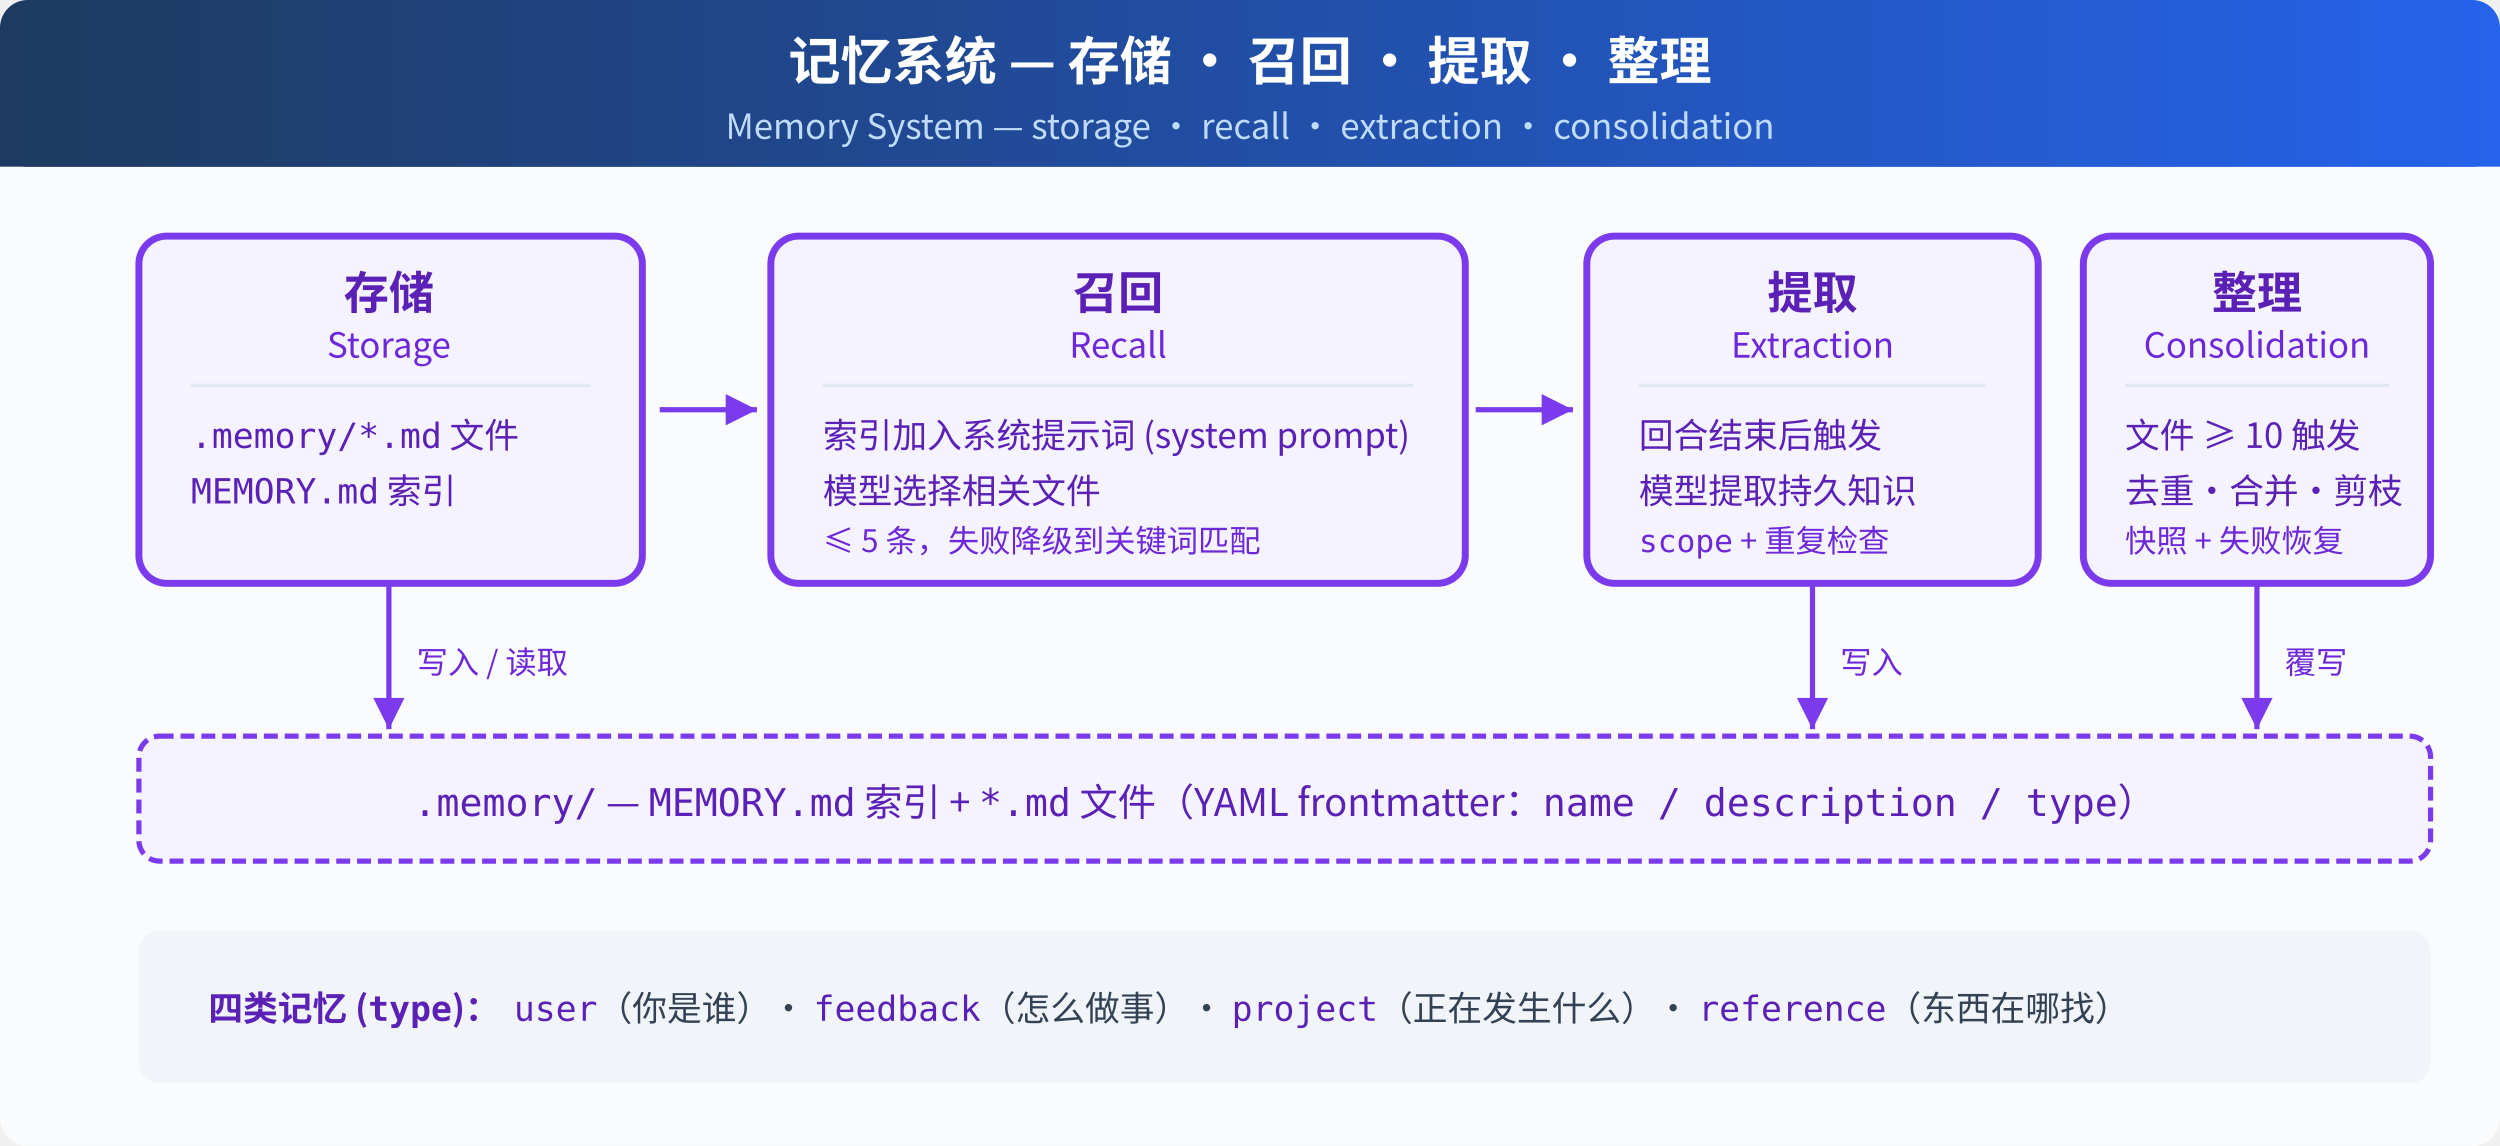
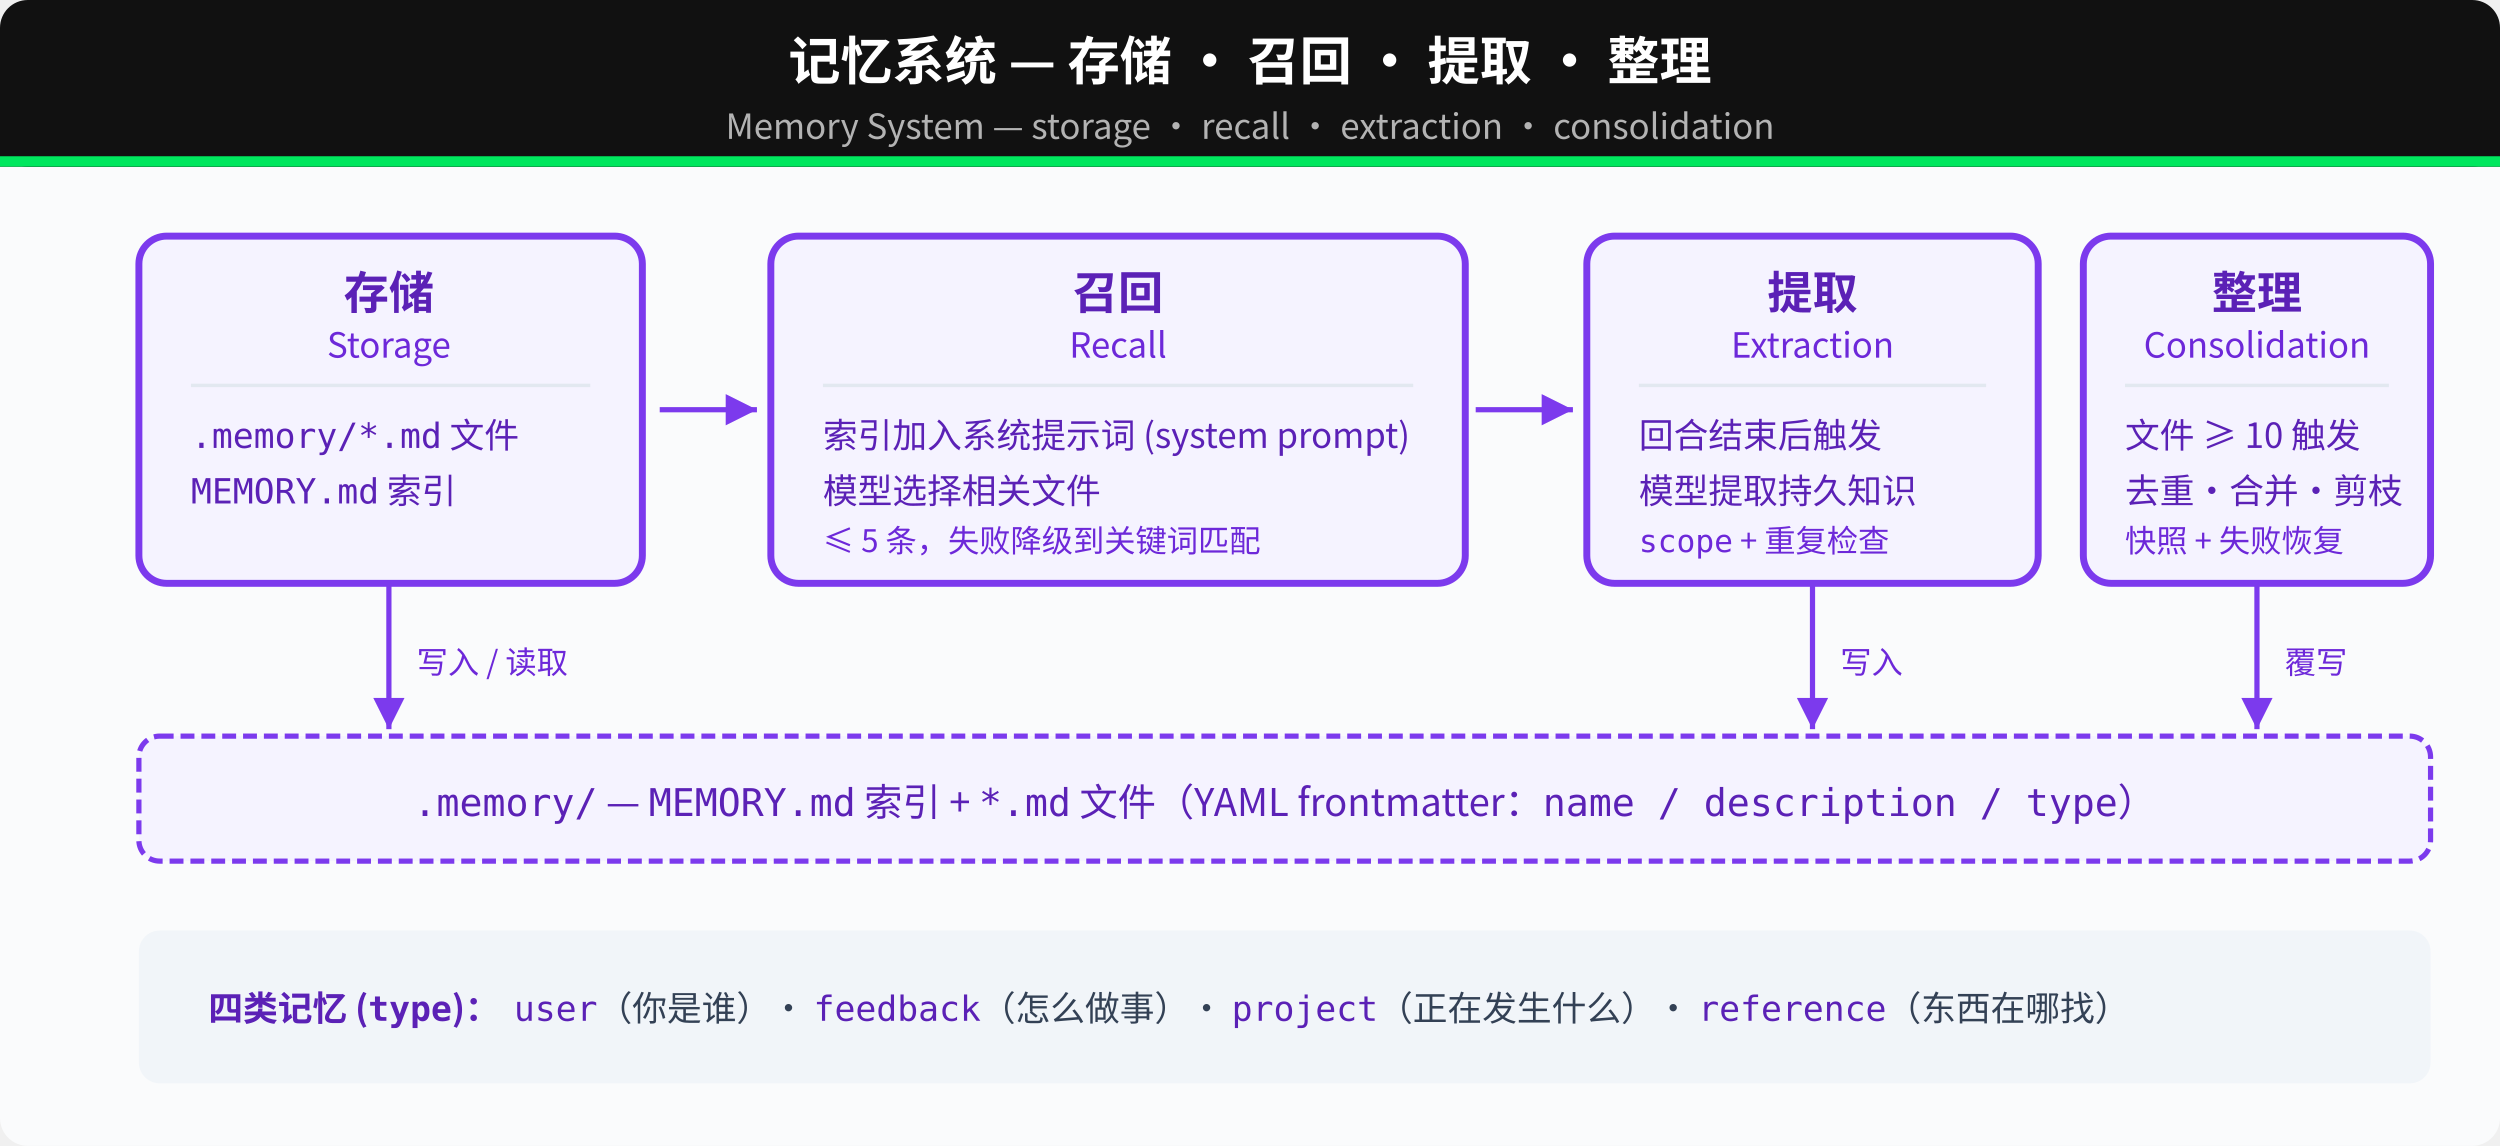
<svg xmlns="http://www.w3.org/2000/svg" viewBox="0 0 720 330" font-family="'PingFang SC', 'Noto Sans CJK SC', 'Microsoft YaHei', system-ui, -apple-system, sans-serif">
  <defs>
    <linearGradient id="header" x1="0" y1="0" x2="1" y2="0">
-       <stop offset="0%" stop-color="#1e3a5f" />
-       <stop offset="100%" stop-color="#2563eb" />
+       <stop offset="0%" stop-color="#111111" />
+       <stop offset="100%" stop-color="#111111" />
    </linearGradient>
    <marker id="arrow-purple" viewBox="0 0 10 10" refX="10" refY="5" markerWidth="6" markerHeight="6" orient="auto-start-reverse">
      <path d="M 0 0 L 10 5 L 0 10 z" fill="#7c3aed" />
    </marker>
  </defs>
  <rect width="720" height="330" fill="#fafbfc" rx="8" />
  <rect x="0" y="0" width="720" height="48" fill="url(#header)" rx="8" />
  <rect x="0" y="40" width="720" height="8" fill="url(#header)" />
+   <rect x="0" y="45" width="720" height="3" fill="#00e75e" />
  <text x="360" y="23" fill="#ffffff" font-size="15" font-weight="700" text-anchor="middle">记忆系统 — 存储 · 召回 · 提取 · 整理</text>
-   <text x="360" y="40" fill="#bfdbfe" font-size="10" text-anchor="middle">Memory System — storage · recall · extraction · consolidation</text>
+   <text x="360" y="40" fill="#b3b3b3" font-size="10" text-anchor="middle">Memory System — storage · recall · extraction · consolidation</text>
  <rect x="40" y="68" width="145" height="100" rx="8" fill="#f5f3ff" stroke="#7c3aed" stroke-width="2" />
  <text x="112" y="89" fill="#5b21b6" font-size="13" font-weight="700" text-anchor="middle">存储</text>
  <text x="112" y="103" fill="#6d28d9" font-size="10" text-anchor="middle">Storage</text>
  <line x1="55" y1="111" x2="170" y2="111" stroke="#e2e8f0" stroke-width="1" />
  <text x="55" y="129" fill="#5b21b6" font-size="10">
    <tspan font-family="ui-monospace, 'SF Mono', Menlo, Consolas, monospace">.memory/*.md</tspan> 文件</text>
  <text x="55" y="145" fill="#5b21b6" font-size="10">
    <tspan font-family="ui-monospace, 'SF Mono', Menlo, Consolas, monospace">MEMORY.md</tspan> 索引</text>
  <line x1="190" y1="118" x2="218" y2="118" stroke="#7c3aed" stroke-width="1.5" marker-end="url(#arrow-purple)" />
  <rect x="222" y="68" width="200" height="100" rx="8" fill="#f5f3ff" stroke="#7c3aed" stroke-width="2" />
  <text x="322" y="89" fill="#5b21b6" font-size="13" font-weight="700" text-anchor="middle">召回</text>
  <text x="322" y="103" fill="#6d28d9" font-size="10" text-anchor="middle">Recall</text>
  <line x1="237" y1="111" x2="407" y2="111" stroke="#e2e8f0" stroke-width="1" />
  <text x="237" y="129" fill="#5b21b6" font-size="10">索引加入系统提示词 (system prompt)</text>
  <text x="237" y="145" fill="#5b21b6" font-size="10">模型选择相关文件</text>
  <text x="237" y="159" fill="#6d28d9" font-size="9">≤ 5 条，失败降级到关键词匹配</text>
  <line x1="425" y1="118" x2="453" y2="118" stroke="#7c3aed" stroke-width="1.5" marker-end="url(#arrow-purple)" />
  <rect x="457" y="68" width="130" height="100" rx="8" fill="#f5f3ff" stroke="#7c3aed" stroke-width="2" />
  <text x="522" y="89" fill="#5b21b6" font-size="13" font-weight="700" text-anchor="middle">提取</text>
  <text x="522" y="103" fill="#6d28d9" font-size="10" text-anchor="middle">Extraction</text>
  <line x1="472" y1="111" x2="572" y2="111" stroke="#e2e8f0" stroke-width="1" />
  <text x="472" y="129" fill="#5b21b6" font-size="10">回合结束后触发</text>
  <text x="472" y="145" fill="#5b21b6" font-size="10">模型提取持久知识</text>
  <text x="472" y="159" fill="#6d28d9" font-size="9">
    <tspan font-family="ui-monospace, 'SF Mono', Menlo, Consolas, monospace">scope</tspan> + 重复检查</text>
  <rect x="600" y="68" width="100" height="100" rx="8" fill="#f5f3ff" stroke="#7c3aed" stroke-width="2" />
  <text x="650" y="89" fill="#5b21b6" font-size="13" font-weight="700" text-anchor="middle">整理</text>
  <text x="650" y="103" fill="#6d28d9" font-size="10" text-anchor="middle">Consolidation</text>
  <line x1="612" y1="111" x2="688" y2="111" stroke="#e2e8f0" stroke-width="1" />
  <text x="612" y="129" fill="#5b21b6" font-size="10">文件 ≥ 10 触发</text>
  <text x="612" y="145" fill="#5b21b6" font-size="10">去重·合并·剪枝</text>
  <text x="612" y="159" fill="#6d28d9" font-size="9">快照 + 失败恢复</text>
  <rect x="40" y="212" width="660" height="36" rx="6" fill="#f5f3ff" stroke="#7c3aed" stroke-width="1.5" stroke-dasharray="4,2" />
  <text x="370" y="235" fill="#5b21b6" font-size="11" text-anchor="middle">
    <tspan font-family="ui-monospace, 'SF Mono', Menlo, Consolas, monospace">.memory/</tspan> — <tspan font-family="ui-monospace, 'SF Mono', Menlo, Consolas, monospace">MEMORY.md</tspan> 索引 + <tspan font-family="ui-monospace, 'SF Mono', Menlo, Consolas, monospace">*.md</tspan> 文件（YAML frontmatter：<tspan font-family="ui-monospace, 'SF Mono', Menlo, Consolas, monospace">name / description / type</tspan>）</text>
  <path d="M 112 168 L 112 210" fill="none" stroke="#7c3aed" stroke-width="1.5" marker-end="url(#arrow-purple)" />
  <text x="120" y="194" fill="#6d28d9" font-size="9">写入 / 读取</text>
  <path d="M 522 168 L 522 210" fill="none" stroke="#7c3aed" stroke-width="1.5" marker-end="url(#arrow-purple)" />
  <text x="530" y="194" fill="#6d28d9" font-size="9">写入</text>
  <path d="M 650 168 L 650 210" fill="none" stroke="#7c3aed" stroke-width="1.5" marker-end="url(#arrow-purple)" />
  <text x="658" y="194" fill="#6d28d9" font-size="9">覆写</text>
  <rect x="40" y="268" width="660" height="44" rx="6" fill="#f1f5f9" />
  <text x="60" y="294" fill="#5b21b6" font-size="10" font-weight="600">四类记忆 (<tspan font-family="ui-monospace, 'SF Mono', Menlo, Consolas, monospace">type</tspan>)：</text>
  <text x="148" y="294" fill="#334155" font-size="10">
    <tspan font-family="ui-monospace, 'SF Mono', Menlo, Consolas, monospace" fill="#5b21b6">user</tspan>（你是谁）· <tspan font-family="ui-monospace, 'SF Mono', Menlo, Consolas, monospace" fill="#5b21b6">feedback</tspan>（怎么做事）· <tspan font-family="ui-monospace, 'SF Mono', Menlo, Consolas, monospace" fill="#5b21b6">project</tspan>（正在发生什么）· <tspan font-family="ui-monospace, 'SF Mono', Menlo, Consolas, monospace" fill="#5b21b6">reference</tspan>（东西在哪找）</text>
</svg>
